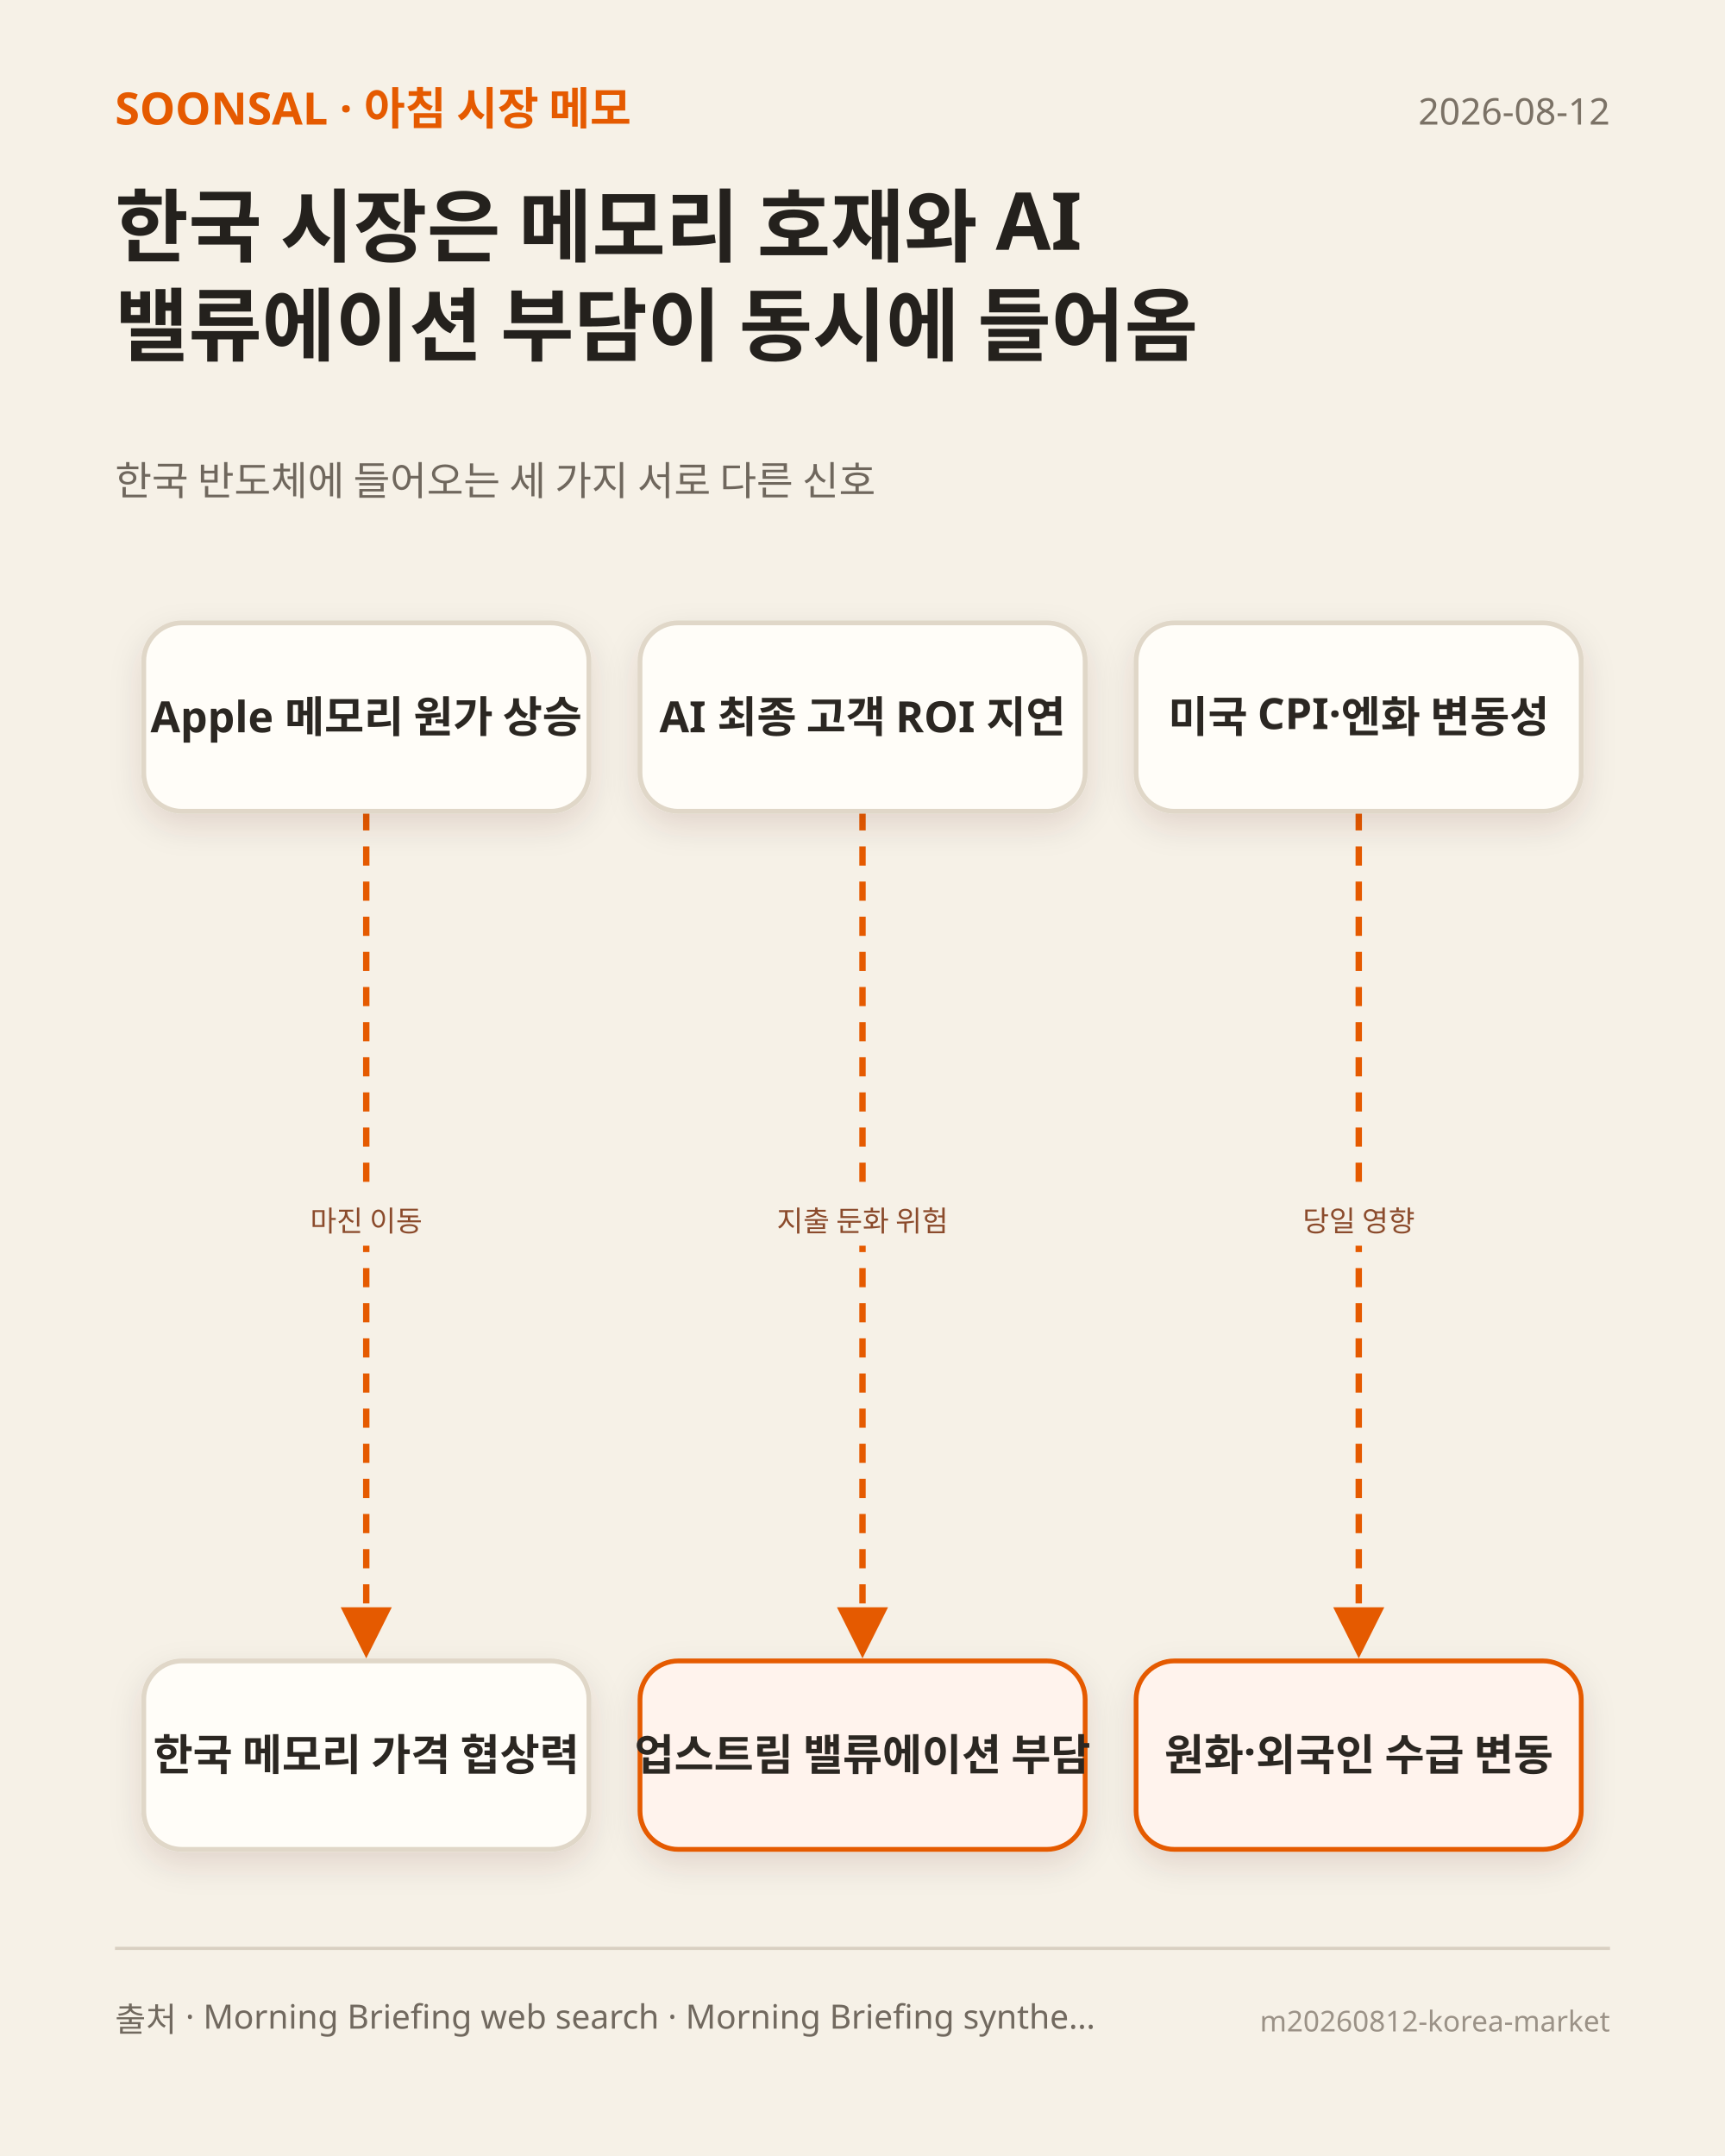
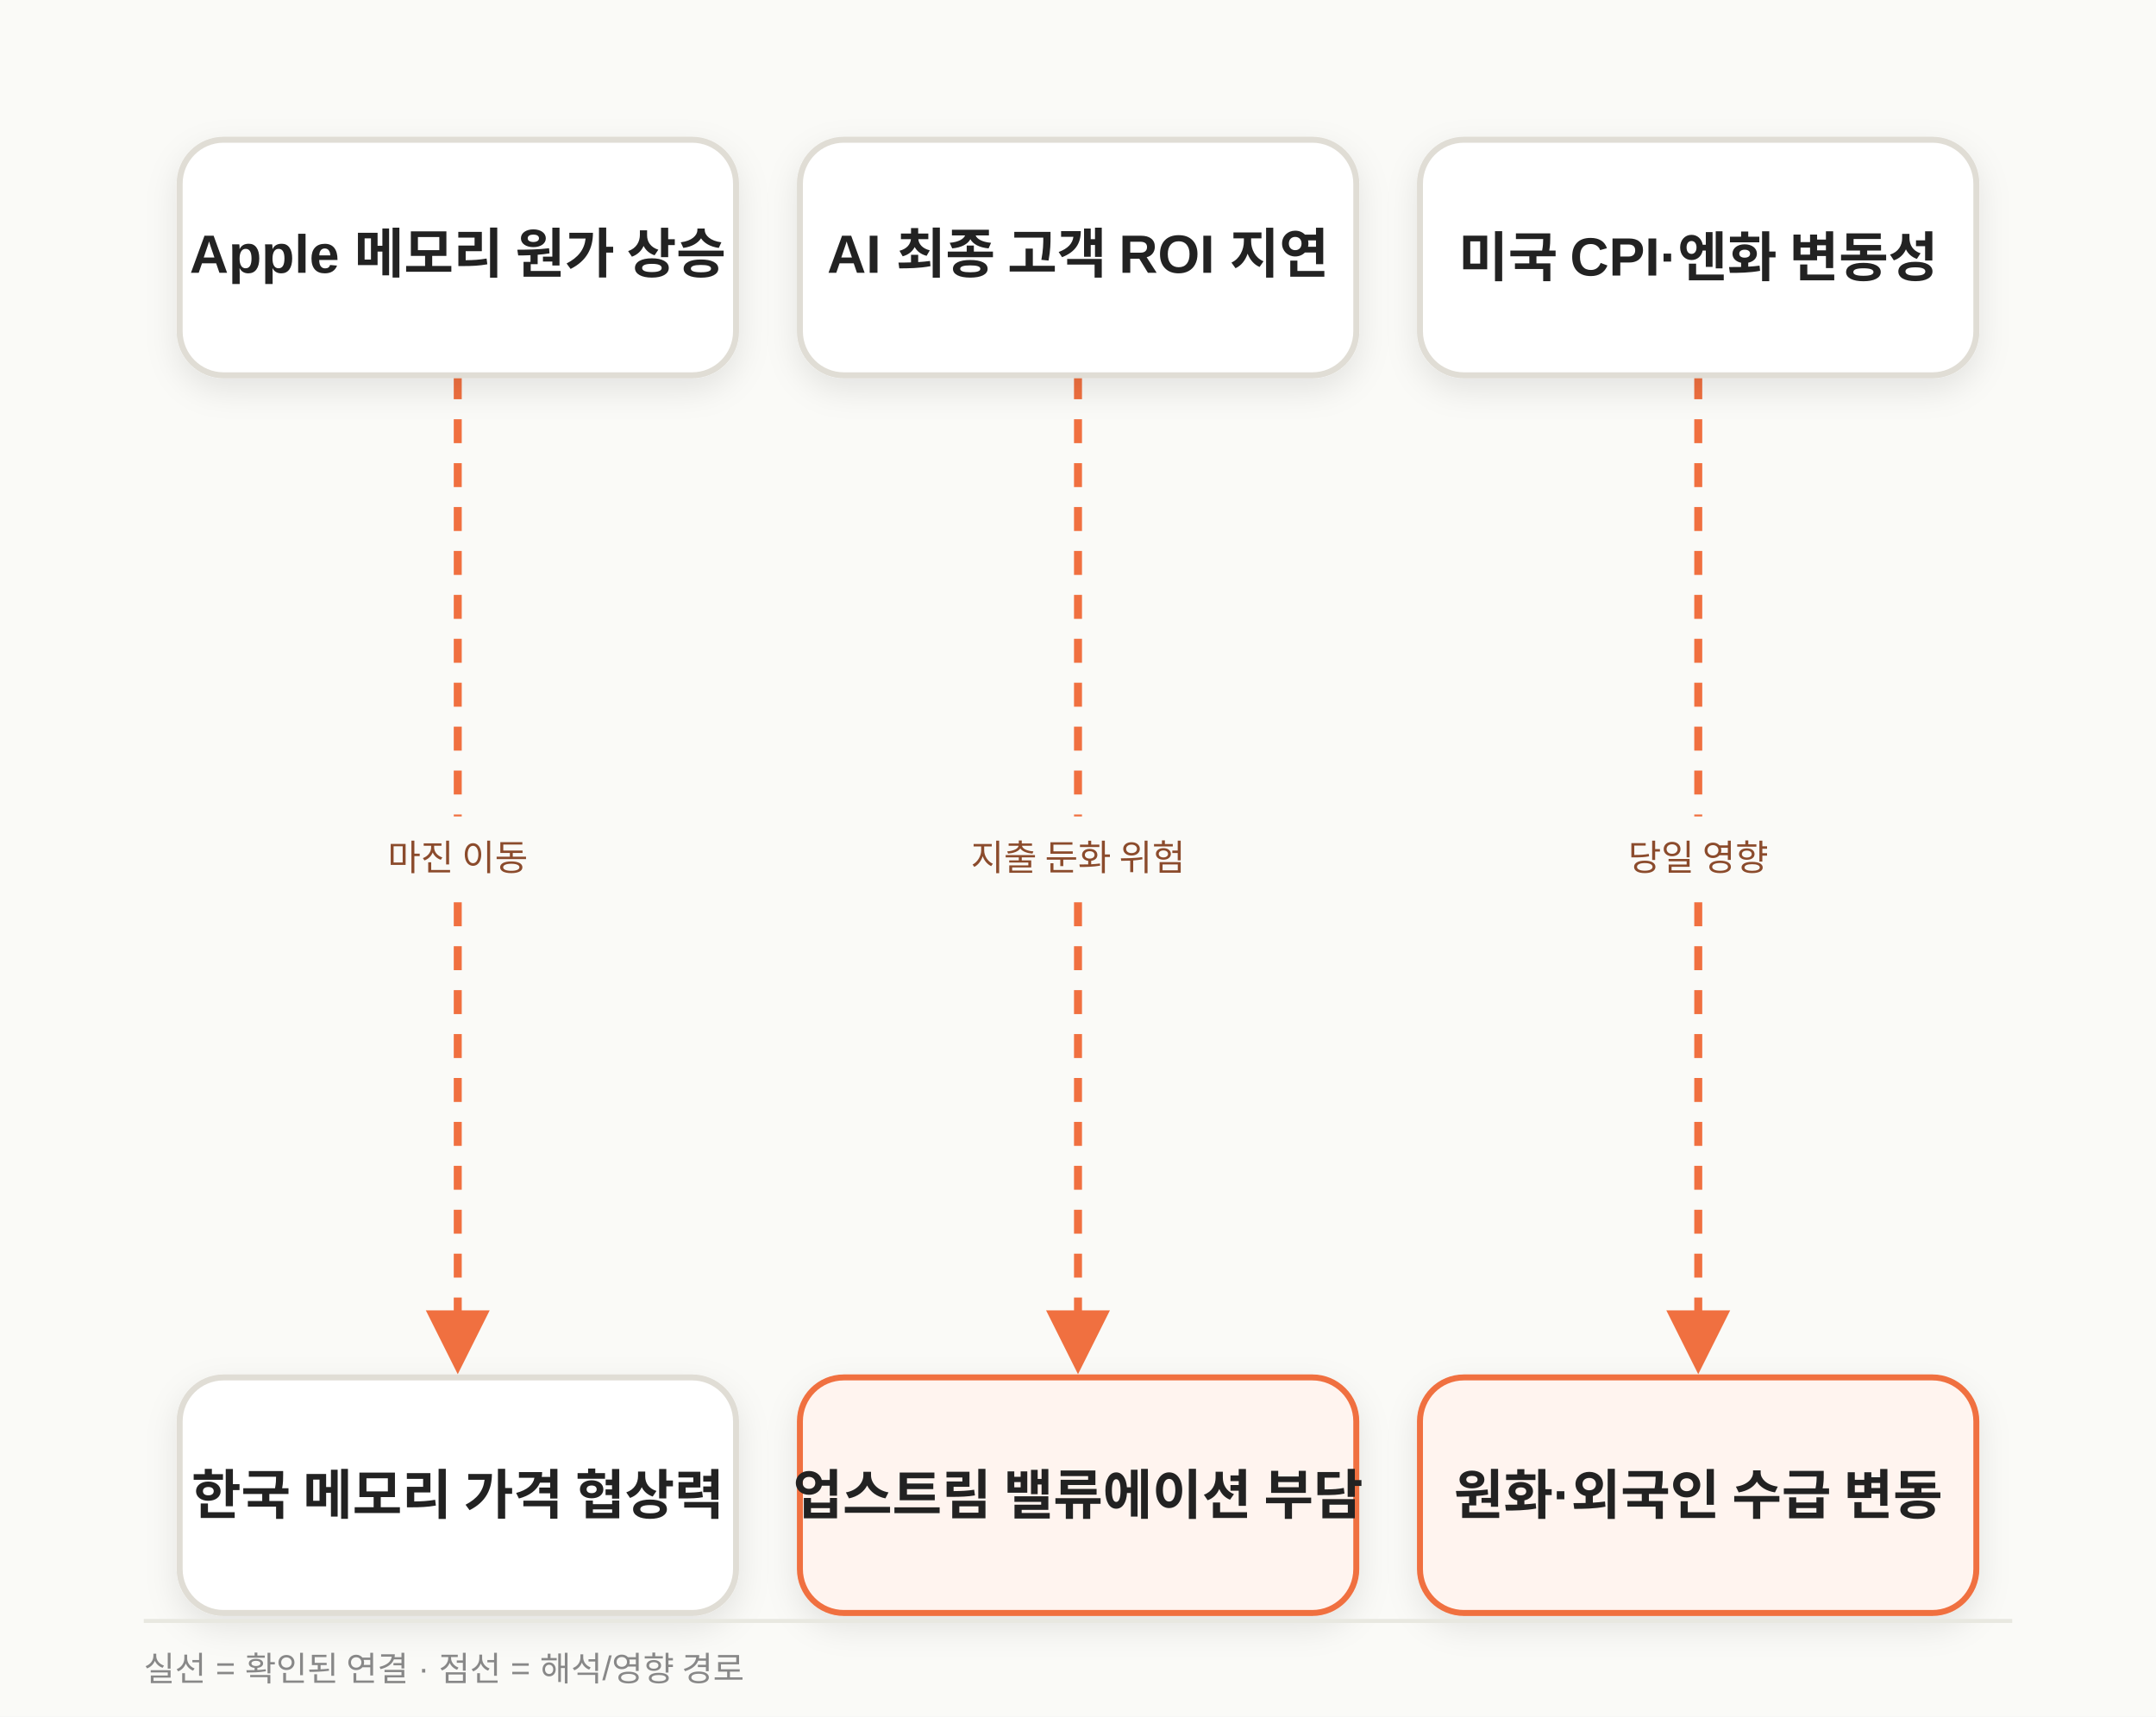
- <svg xmlns="http://www.w3.org/2000/svg" width="1080" height="1350" viewBox="0 0 1080 1350">
+ <svg xmlns="http://www.w3.org/2000/svg" width="1080" height="860" viewBox="0 0 1080 860">
  <defs>
    <filter id="shadow" x="-20%" y="-20%" width="140%" height="160%">
-       <feDropShadow dx="0" dy="8" stdDeviation="10" flood-color="#442718" flood-opacity=".12" />
+       <feDropShadow dx="0" dy="6" stdDeviation="8" flood-color="#111111" flood-opacity=".09" />
    </filter>
    <marker id="arrow" viewBox="0 0 10 10" refX="8" refY="5" markerWidth="8" markerHeight="8" orient="auto-start-reverse">
-       <path d="M 0 0 L 10 5 L 0 10 z" fill="#E55A00" />
+       <path d="M 0 0 L 10 5 L 0 10 z" fill="#F07040" />
    </marker>
  </defs>
-   <rect width="1080" height="1350" fill="#F6F1E7" />
-   <text x="72" y="78" font-family="Apple SD Gothic Neo,Malgun Gothic,sans-serif" font-size="28" font-weight="700" fill="#E55A00">SOONSAL · 아침 시장 메모</text>
-   <text x="1008" y="78" text-anchor="end" font-family="Apple SD Gothic Neo,Malgun Gothic,sans-serif" font-size="23" fill="#7B7266">2026-08-12</text>
-   <text x="72" y="160" font-family="Apple SD Gothic Neo,Malgun Gothic,sans-serif" font-size="50" font-weight="700" fill="#24211D">한국 시장은 메모리 호재와 AI</text>
-   <text x="72" y="222" font-family="Apple SD Gothic Neo,Malgun Gothic,sans-serif" font-size="50" font-weight="700" fill="#24211D">밸류에이션 부담이 동시에 들어옴</text>
-   <text x="72" y="310" font-family="Apple SD Gothic Neo,Malgun Gothic,sans-serif" font-size="25" fill="#6F675D">한국 반도체에 들어오는 세 가지 서로 다른 신호</text>
-   <path d="M 229.3 508.0 C 229.3 774.0, 229.3 774.0, 229.3 1032.0" fill="none" stroke="#E55A00" stroke-width="4" stroke-dasharray="12 10" marker-end="url(#arrow)" />
-   <rect x="157.3" y="744.0" width="144" height="36" rx="18" fill="#F6F1E7" />
-   <text x="229.3" y="771.0" text-anchor="middle" font-family="Apple SD Gothic Neo,Malgun Gothic,sans-serif" font-size="18" fill="#8B4B2C">마진 이동</text>
-   <path d="M 540.0 508.0 C 540.0 774.0, 540.0 774.0, 540.0 1032.0" fill="none" stroke="#E55A00" stroke-width="4" stroke-dasharray="12 10" marker-end="url(#arrow)" />
-   <rect x="468.0" y="744.0" width="144" height="36" rx="18" fill="#F6F1E7" />
-   <text x="540.0" y="771.0" text-anchor="middle" font-family="Apple SD Gothic Neo,Malgun Gothic,sans-serif" font-size="18" fill="#8B4B2C">지출 둔화 위험</text>
-   <path d="M 850.7 508.0 C 850.7 774.0, 850.7 774.0, 850.7 1032.0" fill="none" stroke="#E55A00" stroke-width="4" stroke-dasharray="12 10" marker-end="url(#arrow)" />
-   <rect x="778.7" y="744.0" width="144" height="36" rx="18" fill="#F6F1E7" />
-   <text x="850.7" y="771.0" text-anchor="middle" font-family="Apple SD Gothic Neo,Malgun Gothic,sans-serif" font-size="18" fill="#8B4B2C">당일 영향</text>
-   <rect x="90.0" y="390.0" width="278.7" height="118" rx="24" fill="#FFFDF8" stroke="#E0D7C8" stroke-width="3" filter="url(#shadow)" />
-   <text x="229.3" y="449.0" text-anchor="middle" dominant-baseline="middle" font-family="Apple SD Gothic Neo,Malgun Gothic,sans-serif" font-size="27" font-weight="700" fill="#2B2722">Apple 메모리 원가 상승</text>
-   <rect x="400.7" y="390.0" width="278.7" height="118" rx="24" fill="#FFFDF8" stroke="#E0D7C8" stroke-width="3" filter="url(#shadow)" />
-   <text x="540.0" y="449.0" text-anchor="middle" dominant-baseline="middle" font-family="Apple SD Gothic Neo,Malgun Gothic,sans-serif" font-size="27" font-weight="700" fill="#2B2722">AI 최종 고객 ROI 지연</text>
-   <rect x="711.3" y="390.0" width="278.7" height="118" rx="24" fill="#FFFDF8" stroke="#E0D7C8" stroke-width="3" filter="url(#shadow)" />
-   <text x="850.7" y="449.0" text-anchor="middle" dominant-baseline="middle" font-family="Apple SD Gothic Neo,Malgun Gothic,sans-serif" font-size="27" font-weight="700" fill="#2B2722">미국 CPI·엔화 변동성</text>
-   <rect x="90.0" y="1040.0" width="278.7" height="118" rx="24" fill="#FFFDF8" stroke="#E0D7C8" stroke-width="3" filter="url(#shadow)" />
-   <text x="229.3" y="1099.0" text-anchor="middle" dominant-baseline="middle" font-family="Apple SD Gothic Neo,Malgun Gothic,sans-serif" font-size="27" font-weight="700" fill="#2B2722">한국 메모리 가격 협상력</text>
-   <rect x="400.7" y="1040.0" width="278.7" height="118" rx="24" fill="#FFF3ED" stroke="#E55A00" stroke-width="3" filter="url(#shadow)" />
-   <text x="540.0" y="1099.0" text-anchor="middle" dominant-baseline="middle" font-family="Apple SD Gothic Neo,Malgun Gothic,sans-serif" font-size="27" font-weight="700" fill="#2B2722">업스트림 밸류에이션 부담</text>
-   <rect x="711.3" y="1040.0" width="278.7" height="118" rx="24" fill="#FFF3ED" stroke="#E55A00" stroke-width="3" filter="url(#shadow)" />
-   <text x="850.7" y="1099.0" text-anchor="middle" dominant-baseline="middle" font-family="Apple SD Gothic Neo,Malgun Gothic,sans-serif" font-size="27" font-weight="700" fill="#2B2722">원화·외국인 수급 변동</text>
-   <line x1="72" y1="1220" x2="1008" y2="1220" stroke="#D9D0C2" stroke-width="2" />
-   <text x="72" y="1272" font-family="Apple SD Gothic Neo,Malgun Gothic,sans-serif" font-size="21" fill="#71695F">출처 · Morning Briefing web search · Morning Briefing synthe…</text>
-   <text x="1008" y="1272" text-anchor="end" font-family="Apple SD Gothic Neo,Malgun Gothic,sans-serif" font-size="18" fill="#9B9287">m20260812-korea-market</text>
+   <rect width="1080" height="860" fill="#FAFAF7" />
+   <path d="M 229.3 188.0 C 229.3 439.0, 229.3 439.0, 229.3 682.0" fill="none" stroke="#F07040" stroke-width="4" stroke-dasharray="12 10" marker-end="url(#arrow)" />
+   <rect x="157.3" y="409.0" width="144" height="36" rx="18" fill="#FAFAF7" />
+   <text x="229.3" y="436.0" text-anchor="middle" font-family="Apple SD Gothic Neo,Malgun Gothic,Arial,sans-serif" font-size="18" fill="#8B4B2C">마진 이동</text>
+   <path d="M 540.0 188.0 C 540.0 439.0, 540.0 439.0, 540.0 682.0" fill="none" stroke="#F07040" stroke-width="4" stroke-dasharray="12 10" marker-end="url(#arrow)" />
+   <rect x="468.0" y="409.0" width="144" height="36" rx="18" fill="#FAFAF7" />
+   <text x="540.0" y="436.0" text-anchor="middle" font-family="Apple SD Gothic Neo,Malgun Gothic,Arial,sans-serif" font-size="18" fill="#8B4B2C">지출 둔화 위험</text>
+   <path d="M 850.7 188.0 C 850.7 439.0, 850.7 439.0, 850.7 682.0" fill="none" stroke="#F07040" stroke-width="4" stroke-dasharray="12 10" marker-end="url(#arrow)" />
+   <rect x="778.7" y="409.0" width="144" height="36" rx="18" fill="#FAFAF7" />
+   <text x="850.7" y="436.0" text-anchor="middle" font-family="Apple SD Gothic Neo,Malgun Gothic,Arial,sans-serif" font-size="18" fill="#8B4B2C">당일 영향</text>
+   <rect x="90.0" y="70.0" width="278.7" height="118" rx="22" fill="#FFFFFF" stroke="#E0DDD5" stroke-width="3" filter="url(#shadow)" />
+   <text x="229.3" y="129.0" text-anchor="middle" dominant-baseline="middle" font-family="Apple SD Gothic Neo,Malgun Gothic,Arial,sans-serif" font-size="27" font-weight="700" fill="#222222">Apple 메모리 원가 상승</text>
+   <rect x="400.7" y="70.0" width="278.7" height="118" rx="22" fill="#FFFFFF" stroke="#E0DDD5" stroke-width="3" filter="url(#shadow)" />
+   <text x="540.0" y="129.0" text-anchor="middle" dominant-baseline="middle" font-family="Apple SD Gothic Neo,Malgun Gothic,Arial,sans-serif" font-size="27" font-weight="700" fill="#222222">AI 최종 고객 ROI 지연</text>
+   <rect x="711.3" y="70.0" width="278.7" height="118" rx="22" fill="#FFFFFF" stroke="#E0DDD5" stroke-width="3" filter="url(#shadow)" />
+   <text x="850.7" y="129.0" text-anchor="middle" dominant-baseline="middle" font-family="Apple SD Gothic Neo,Malgun Gothic,Arial,sans-serif" font-size="27" font-weight="700" fill="#222222">미국 CPI·엔화 변동성</text>
+   <rect x="90.0" y="690.0" width="278.7" height="118" rx="22" fill="#FFFFFF" stroke="#E0DDD5" stroke-width="3" filter="url(#shadow)" />
+   <text x="229.3" y="749.0" text-anchor="middle" dominant-baseline="middle" font-family="Apple SD Gothic Neo,Malgun Gothic,Arial,sans-serif" font-size="27" font-weight="700" fill="#222222">한국 메모리 가격 협상력</text>
+   <rect x="400.7" y="690.0" width="278.7" height="118" rx="22" fill="#FFF4EF" stroke="#F07040" stroke-width="3" filter="url(#shadow)" />
+   <text x="540.0" y="749.0" text-anchor="middle" dominant-baseline="middle" font-family="Apple SD Gothic Neo,Malgun Gothic,Arial,sans-serif" font-size="27" font-weight="700" fill="#222222">업스트림 밸류에이션 부담</text>
+   <rect x="711.3" y="690.0" width="278.7" height="118" rx="22" fill="#FFF4EF" stroke="#F07040" stroke-width="3" filter="url(#shadow)" />
+   <text x="850.7" y="749.0" text-anchor="middle" dominant-baseline="middle" font-family="Apple SD Gothic Neo,Malgun Gothic,Arial,sans-serif" font-size="27" font-weight="700" fill="#222222">원화·외국인 수급 변동</text>
+   <line x1="72" y1="812" x2="1008" y2="812" stroke="#E8E8E0" stroke-width="2" />
+   <text x="72" y="842" font-family="Apple SD Gothic Neo,Malgun Gothic,Arial,sans-serif" font-size="17" fill="#888888">실선 = 확인된 연결 · 점선 = 해석/영향 경로</text>
</svg>
